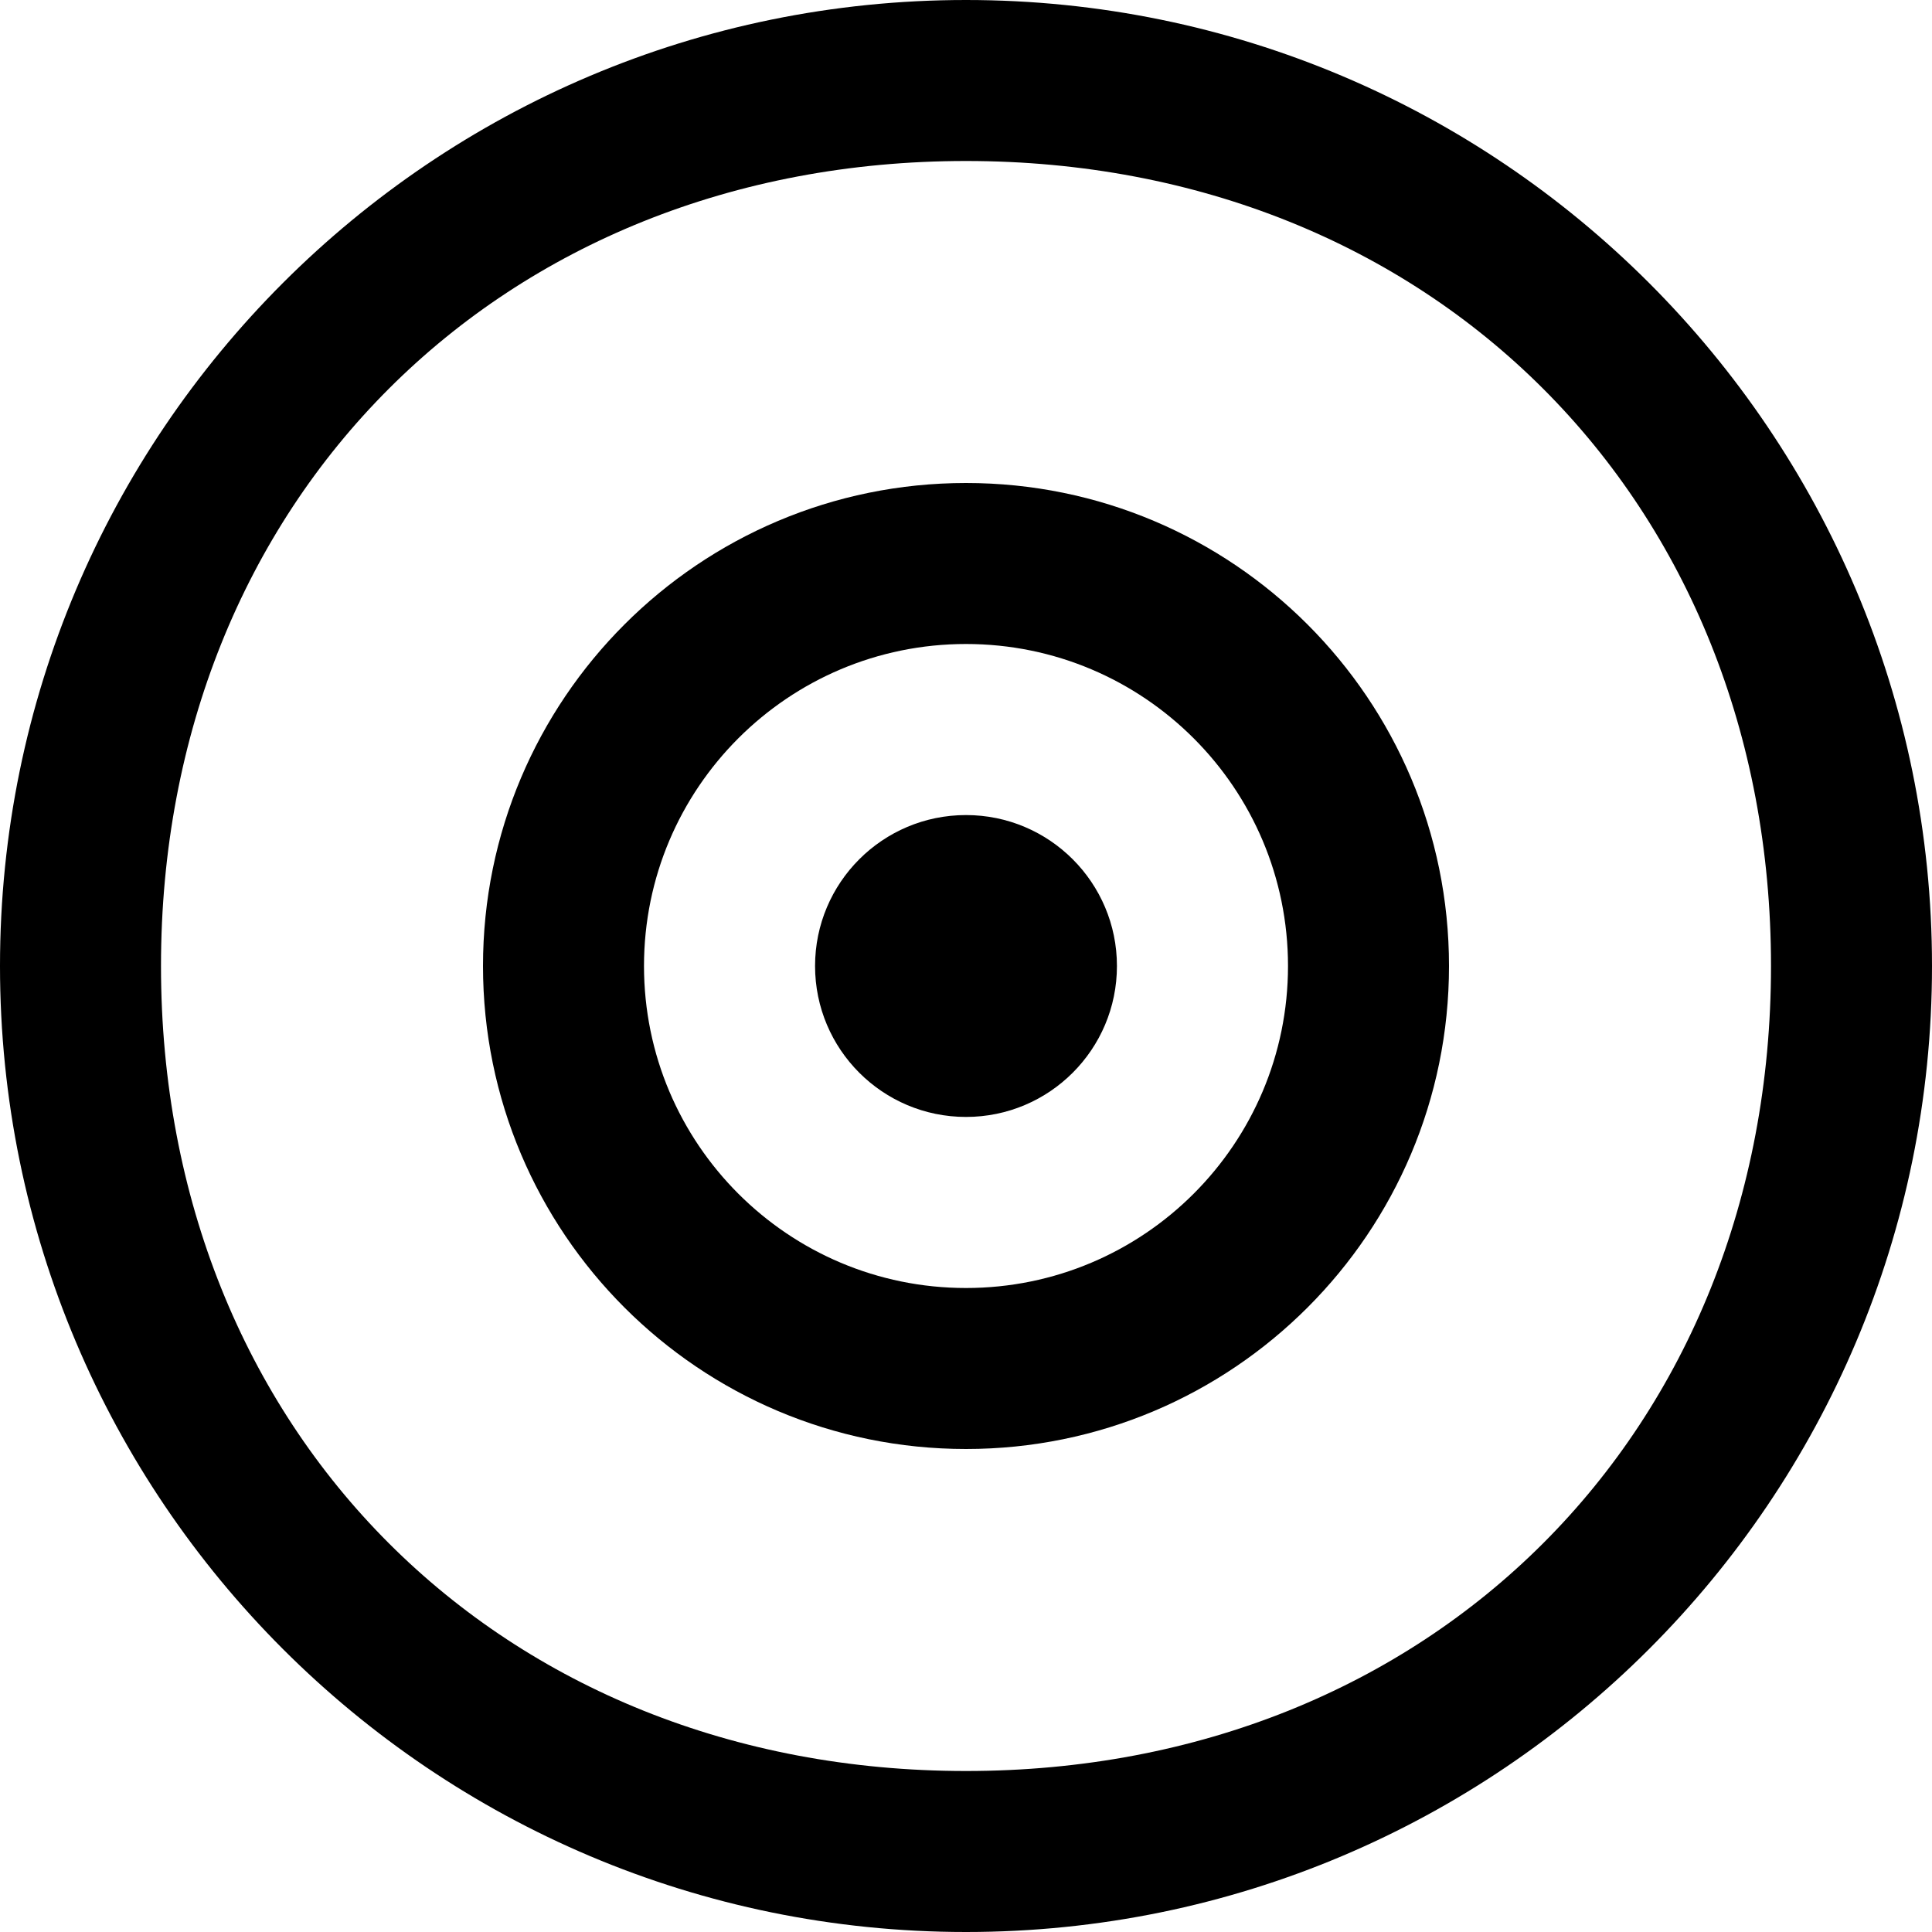
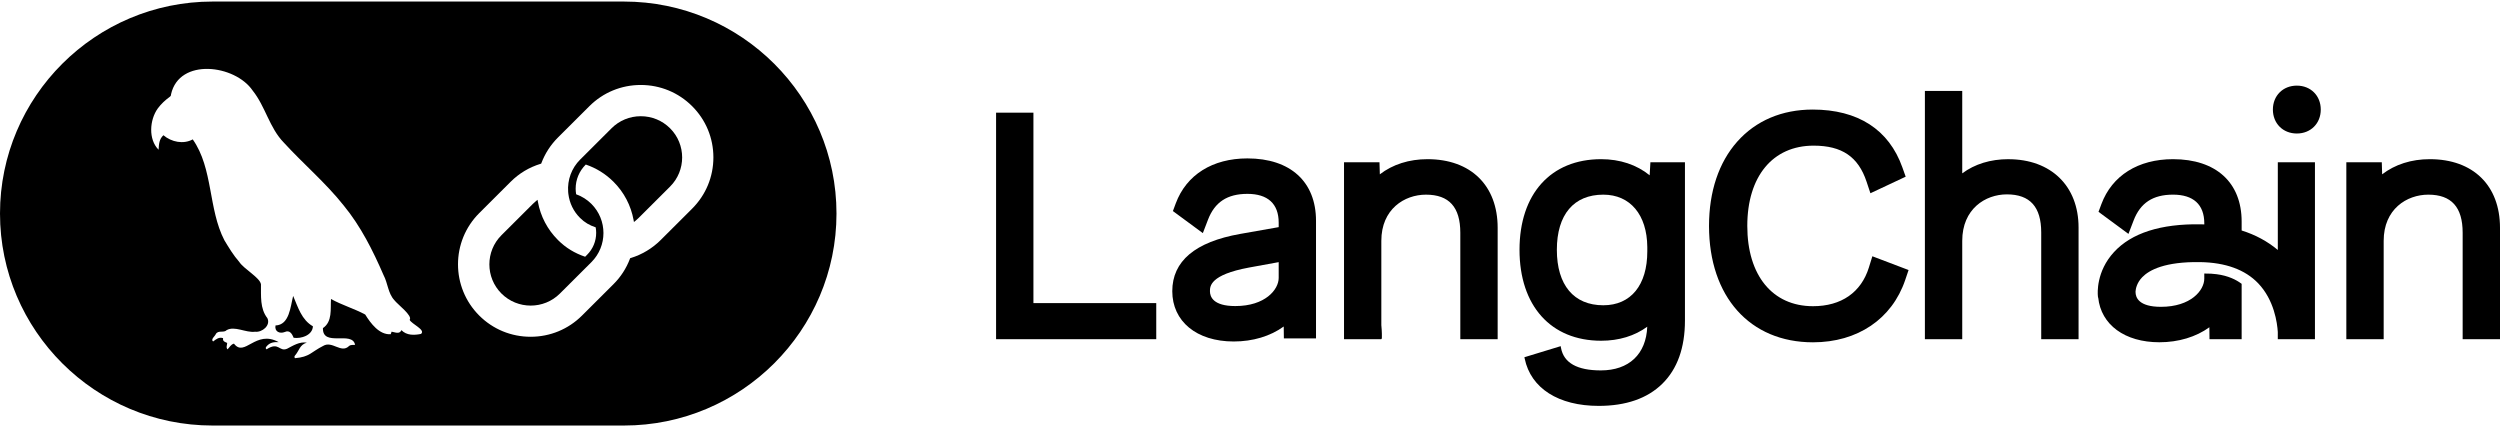
- <svg xmlns="http://www.w3.org/2000/svg" width="256" height="256" viewBox="0 0 256 256" fill="none">
-   <path d="M128 0C57.308 0 0 57.308 0 128s57.308 128 128 128 128-57.308 128-128S198.692 0 128 0zm0 234.667C66.267 234.667 21.333 189.733 21.333 128S66.267 21.333 128 21.333 234.667 66.267 234.667 128 189.733 234.667 128 234.667z" fill="currentColor" />
-   <path d="M128 64c-35.346 0-64 28.654-64 64s28.654 64 64 64 64-28.654 64-64-28.654-64-64-64zm0 106.667c-23.564 0-42.667-19.103-42.667-42.667S104.436 85.333 128 85.333 170.667 104.436 170.667 128 151.564 170.667 128 170.667z" fill="currentColor" />
-   <circle cx="128" cy="128" r="20" fill="currentColor" />
+ <svg xmlns="http://www.w3.org/2000/svg" width="100%" height="100%" viewBox="0 0 240 41" fill="none">
+   <path d="M61.514 11.157C60.453 11.157 59.455 11.568 58.708 12.315L55.69 15.325C54.876 16.137 54.457 17.264 54.543 18.42C54.549 18.483 54.555 18.546 54.562 18.611C54.67 19.499 55.059 20.299 55.69 20.925C56.125 21.359 56.604 21.634 57.186 21.825C57.216 22 57.233 22.177 57.233 22.354C57.233 23.152 56.922 23.901 56.359 24.462L56.173 24.648C55.166 24.304 54.325 23.801 53.566 23.044C52.558 22.039 51.89 20.769 51.639 19.375L51.605 19.181L51.452 19.305C51.347 19.389 51.249 19.479 51.158 19.57L48.14 22.58C46.593 24.123 46.593 26.636 48.14 28.179C48.913 28.95 49.929 29.337 50.947 29.337C51.966 29.337 52.98 28.95 53.753 28.179L56.772 25.169C58.318 23.626 58.318 21.115 56.772 19.57C56.359 19.159 55.867 18.85 55.31 18.65C55.28 18.469 55.263 18.288 55.263 18.111C55.263 17.244 55.606 16.422 56.235 15.795C57.245 16.139 58.141 16.697 58.898 17.451C59.904 18.455 60.569 19.723 60.824 21.121L60.859 21.314L61.012 21.19C61.116 21.107 61.214 21.017 61.308 20.923L64.326 17.913C65.873 16.371 65.875 13.857 64.326 12.315C63.577 11.568 62.581 11.157 61.518 11.157H61.514Z" fill="CurrentColor" />
+   <path d="M59.897 0.149H20.406C9.154 0.149 0 9.278 0 20.5C0 31.722 9.154 40.851 20.406 40.851H59.897C71.149 40.851 80.303 31.722 80.303 20.5C80.303 9.278 71.149 0.149 59.897 0.149ZM40.419 32.056C39.768 32.19 39.035 32.214 38.537 31.695C38.354 32.117 37.925 31.895 37.594 31.84C37.564 31.925 37.537 32.001 37.509 32.086C36.409 32.159 35.584 31.04 35.06 30.195C34.019 29.634 32.838 29.292 31.775 28.704C31.713 29.672 31.926 30.873 31.001 31.498C30.954 33.36 33.825 31.718 34.089 33.106C33.885 33.128 33.658 33.073 33.495 33.23C32.746 33.956 31.887 32.68 31.024 33.207C29.865 33.789 29.748 34.266 28.314 34.386C28.234 34.266 28.267 34.186 28.334 34.113C28.738 33.645 28.767 33.093 29.456 32.894C28.746 32.782 28.152 33.173 27.555 33.482C26.777 33.8 26.783 32.766 25.587 33.537C25.455 33.429 25.518 33.331 25.594 33.248C25.898 32.878 26.298 32.823 26.749 32.843C24.53 31.61 23.486 34.351 22.461 32.988C22.153 33.069 22.037 33.346 21.843 33.541C21.676 33.358 21.802 33.136 21.81 32.92C21.61 32.827 21.357 32.782 21.416 32.462C21.025 32.33 20.751 32.562 20.459 32.782C20.196 32.578 20.637 32.281 20.718 32.07C20.953 31.663 21.488 31.986 21.759 31.693C22.531 31.256 23.606 31.966 24.488 31.846C25.167 31.931 26.008 31.235 25.667 30.541C24.941 29.615 25.069 28.404 25.053 27.297C24.963 26.652 23.41 25.83 22.961 25.134C22.406 24.507 21.974 23.781 21.541 23.066C19.98 20.052 20.472 16.18 18.504 13.381C17.615 13.872 16.456 13.64 15.688 12.982C15.274 13.359 15.256 13.851 15.223 14.374C14.229 13.383 14.354 11.511 15.148 10.408C15.472 9.972 15.86 9.614 16.292 9.299C16.39 9.228 16.423 9.158 16.421 9.048C17.207 5.524 22.565 6.203 24.259 8.7C25.488 10.237 25.859 12.27 27.253 13.697C29.128 15.744 31.265 17.547 32.995 19.727C34.632 21.719 35.801 24.055 36.821 26.41C37.237 27.192 37.242 28.15 37.858 28.818C38.162 29.221 39.647 30.317 39.325 30.706C39.511 31.109 40.898 31.665 40.417 32.056H40.419ZM66.445 20.032L63.427 23.042C62.623 23.844 61.629 24.442 60.552 24.77L60.496 24.786L60.476 24.839C60.125 25.763 59.593 26.587 58.891 27.285L55.872 30.295C54.556 31.608 52.805 32.33 50.94 32.33C49.075 32.33 47.324 31.608 46.008 30.295C43.288 27.582 43.288 23.17 46.008 20.457L49.026 17.447C49.834 16.642 50.801 16.061 51.897 15.726L51.952 15.709L51.973 15.656C52.324 14.732 52.858 13.906 53.562 13.202L56.581 10.192C57.897 8.88 59.648 8.157 61.513 8.157C63.378 8.157 65.129 8.88 66.445 10.192C67.761 11.505 68.486 13.251 68.486 15.111C68.486 16.971 67.761 18.719 66.445 20.03V20.032Z" fill="CurrentColor" />
+   <path d="M28.142 28.413C27.877 29.442 27.791 31.195 26.448 31.245C26.338 31.84 26.861 32.064 27.338 31.872C27.81 31.657 28.034 32.043 28.193 32.428C28.922 32.534 29.999 32.186 30.04 31.325C28.952 30.7 28.616 29.512 28.144 28.411L28.142 28.413Z" fill="CurrentColor" />
+   <path d="M99.209 10.816H95.624V32.562H111V29.098H99.209V10.816Z" fill="CurrentColor" />
+   <path d="M129.021 32.562H132.606V32.524H132.653L132.66 32.364C132.661 32.317 132.674 31.882 132.608 31.212V23.118C132.608 20.073 134.828 18.687 136.891 18.687C139.11 18.687 140.19 19.883 140.19 22.345V32.562H143.775V21.867C143.775 17.805 141.194 15.281 137.041 15.281C135.276 15.281 133.701 15.783 132.464 16.735L132.431 15.579H129.026V32.562H129.021Z" fill="CurrentColor" />
+   <path d="M158.365 16.827C157.119 15.815 155.517 15.281 153.71 15.281C148.876 15.281 145.873 18.615 145.873 23.981C145.873 29.347 148.876 32.711 153.71 32.711C155.415 32.711 156.937 32.246 158.136 31.363C158.033 33.995 156.384 35.559 153.681 35.559C151.408 35.559 150.122 34.835 149.858 33.408L149.825 33.231L146.342 34.294L146.373 34.437C146.961 37.272 149.614 38.965 153.473 38.965C156.091 38.965 158.144 38.252 159.577 36.845C161.023 35.427 161.755 33.383 161.755 30.771V15.579H158.439L158.367 16.827H158.365ZM158.141 24.131C158.141 27.37 156.563 29.306 153.918 29.306C151.083 29.306 149.458 27.366 149.458 23.982C149.458 20.599 151.084 18.687 153.918 18.687C156.499 18.687 158.115 20.613 158.141 23.713V24.131Z" fill="CurrentColor" />
+   <path d="M179.418 25.666C178.675 28.07 176.767 29.395 174.047 29.395C170.158 29.395 167.74 26.442 167.74 21.688C167.74 16.935 170.179 13.982 174.107 13.982C176.825 13.982 178.391 15.047 179.188 17.435L179.56 18.552L182.945 16.962L182.627 16.068C181.338 12.436 178.361 10.518 174.018 10.518C171.067 10.518 168.562 11.583 166.773 13.598C165.003 15.594 164.066 18.39 164.066 21.69C164.066 28.476 167.983 32.862 174.047 32.862C178.32 32.862 181.63 30.626 182.9 26.88L183.224 25.923L179.747 24.601L179.416 25.668L179.418 25.666Z" fill="CurrentColor" />
+   <path d="M192.806 15.281C191.094 15.281 189.571 15.75 188.375 16.642V8.732H184.79V32.564H188.375V23.12C188.375 20.056 190.594 18.66 192.658 18.66C194.877 18.66 195.957 19.856 195.957 22.317V32.566H199.542V21.84C199.542 17.857 196.899 15.284 192.808 15.284L192.806 15.281Z" fill="CurrentColor" />
+   <path d="M220.496 8.22C219.164 8.22 218.197 9.187 218.197 10.518C218.197 11.85 219.164 12.817 220.496 12.817C221.827 12.817 222.794 11.85 222.794 10.518C222.794 9.187 221.827 8.22 220.496 8.22Z" fill="CurrentColor" />
+   <path d="M233.262 15.281C231.497 15.281 229.923 15.783 228.686 16.735L228.652 15.579H225.248V32.562H228.833V23.118C228.833 20.073 231.052 18.687 233.116 18.687C235.335 18.687 236.415 19.883 236.415 22.345V32.562H240V21.867C240 17.805 237.419 15.281 233.266 15.281H233.262Z" fill="CurrentColor" />
+   <path d="M222.237 15.579H218.67V23.998C217.68 23.167 216.514 22.538 215.198 22.127V21.271C215.198 17.52 212.736 15.281 208.611 15.281C205.26 15.281 202.754 16.855 201.733 19.596L201.458 20.336L204.332 22.454L204.825 21.169C205.475 19.475 206.679 18.686 208.611 18.686C210.544 18.686 211.613 19.616 211.613 21.448V21.544C211.498 21.539 211.382 21.535 211.266 21.534C207.428 21.473 204.628 22.37 202.944 24.198C201.221 26.068 201.372 28.168 201.395 28.4L201.411 28.562H201.427C201.695 31.178 203.98 32.857 207.301 32.857C209.13 32.857 210.82 32.348 212.098 31.418L212.112 32.561H215.198V27.248L215.131 27.2C214.695 26.88 213.934 26.468 212.789 26.323C212.43 26.278 212.087 26.255 211.771 26.262H211.611V26.75C211.611 27.873 210.32 29.455 207.448 29.455C205.328 29.455 205.012 28.563 205.012 28.031V27.977C205.028 27.738 205.128 27.154 205.655 26.611C206.324 25.92 207.83 25.111 211.207 25.162C213.652 25.201 215.528 25.884 216.784 27.195C218.325 28.803 218.615 31.005 218.668 31.868V32.562H222.235V15.579H222.237Z" fill="CurrentColor" />
+   <path d="M119.752 15.207C116.401 15.207 113.895 16.78 112.874 19.522L112.599 20.262L115.473 22.38L115.966 21.095C116.616 19.401 117.82 18.611 119.752 18.611C121.685 18.611 122.754 19.541 122.754 21.374V21.805L119.062 22.456C114.734 23.221 112.539 25.072 112.539 27.954C112.539 30.836 114.855 32.783 118.44 32.783C120.27 32.783 121.959 32.274 123.237 31.344L123.252 32.487H126.337V21.197C126.337 17.446 123.875 15.207 119.751 15.207H119.752ZM122.754 25.164V26.677C122.754 27.801 121.462 29.382 118.59 29.382C116.47 29.382 116.155 28.491 116.155 27.959C116.155 27.486 116.155 26.381 119.91 25.684L122.754 25.165V25.164Z" fill="CurrentColor" />
</svg>
